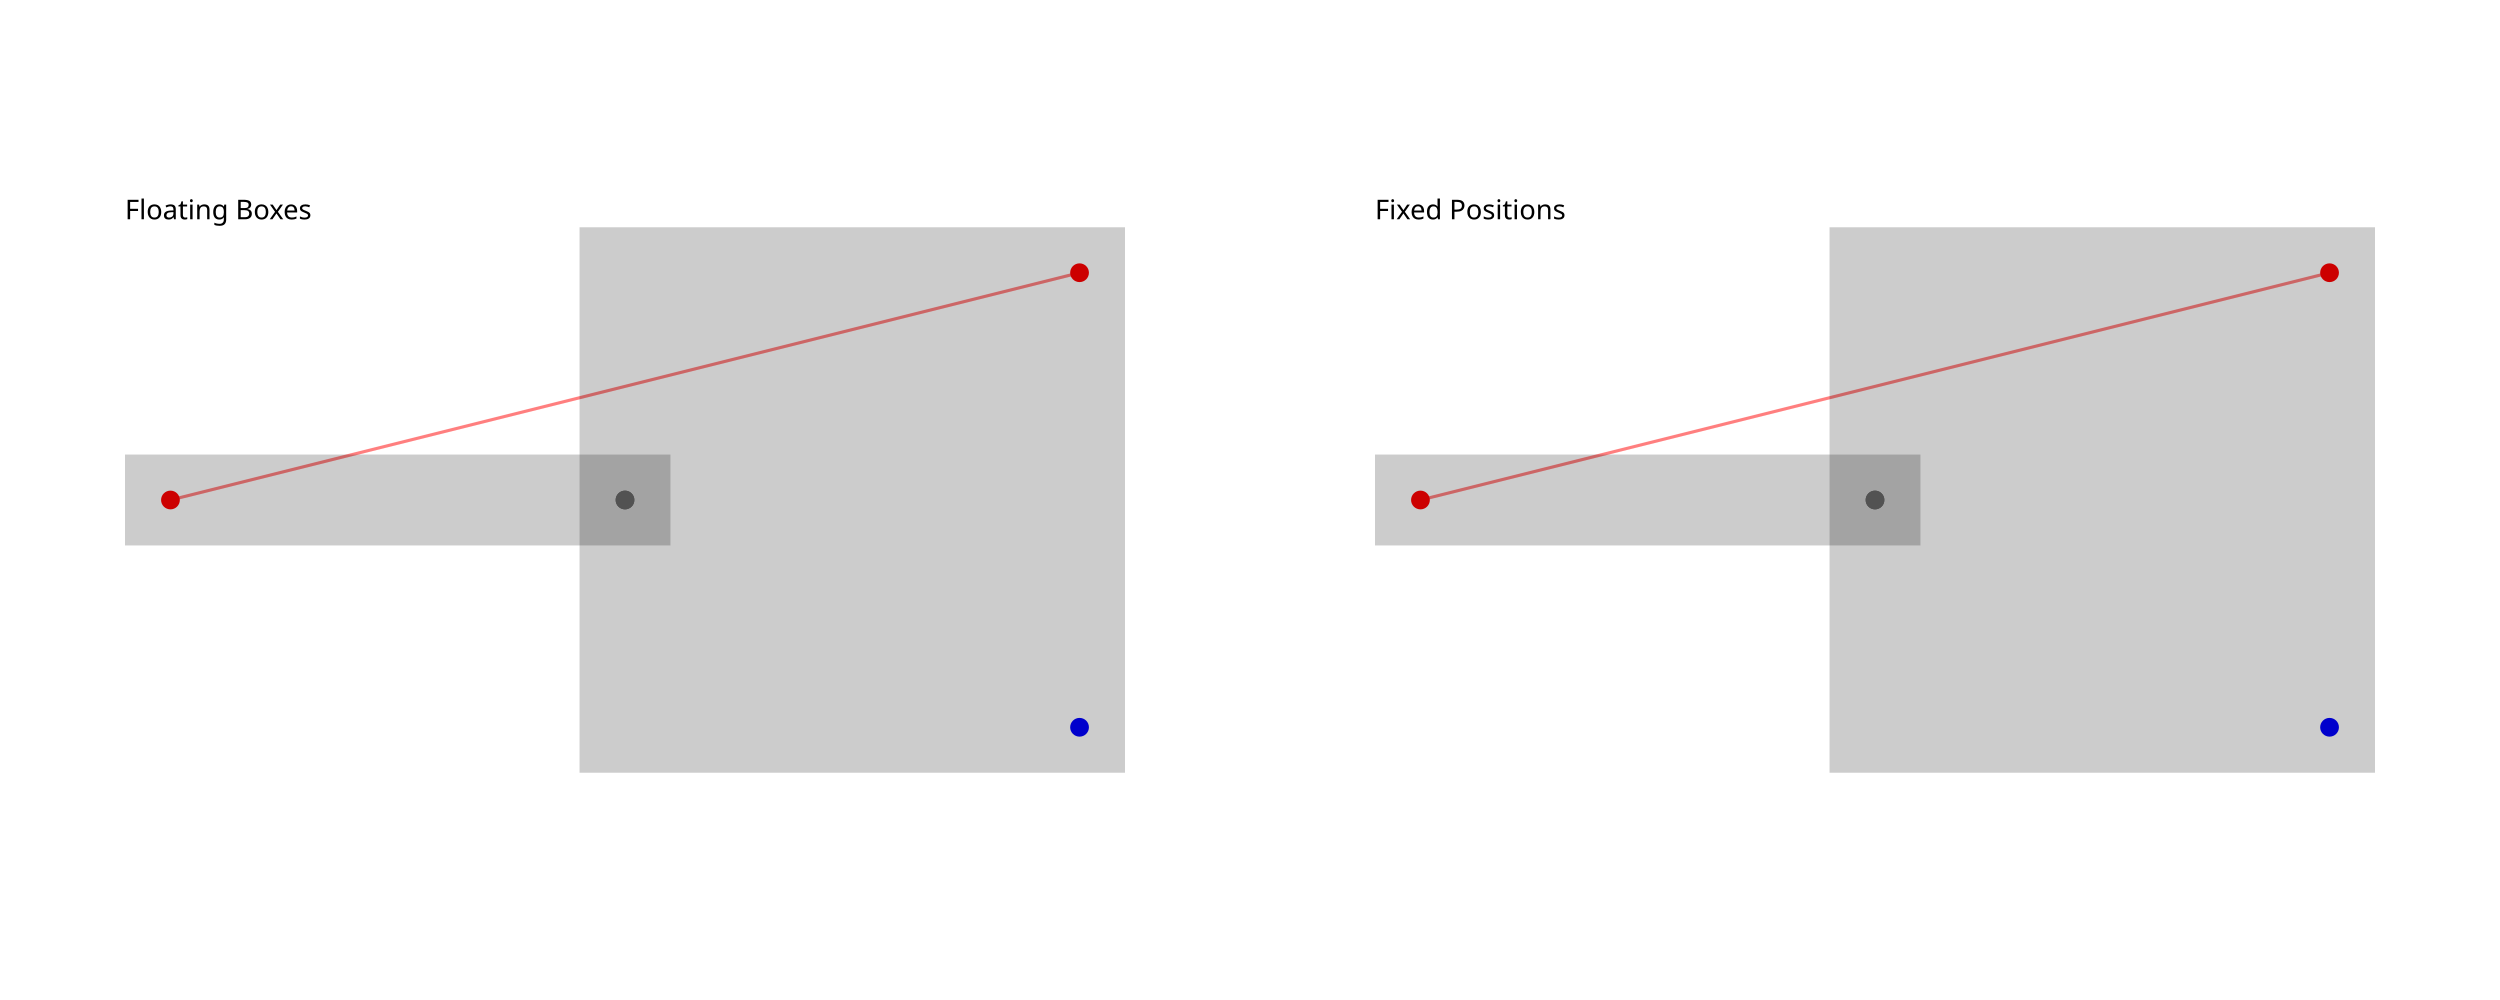
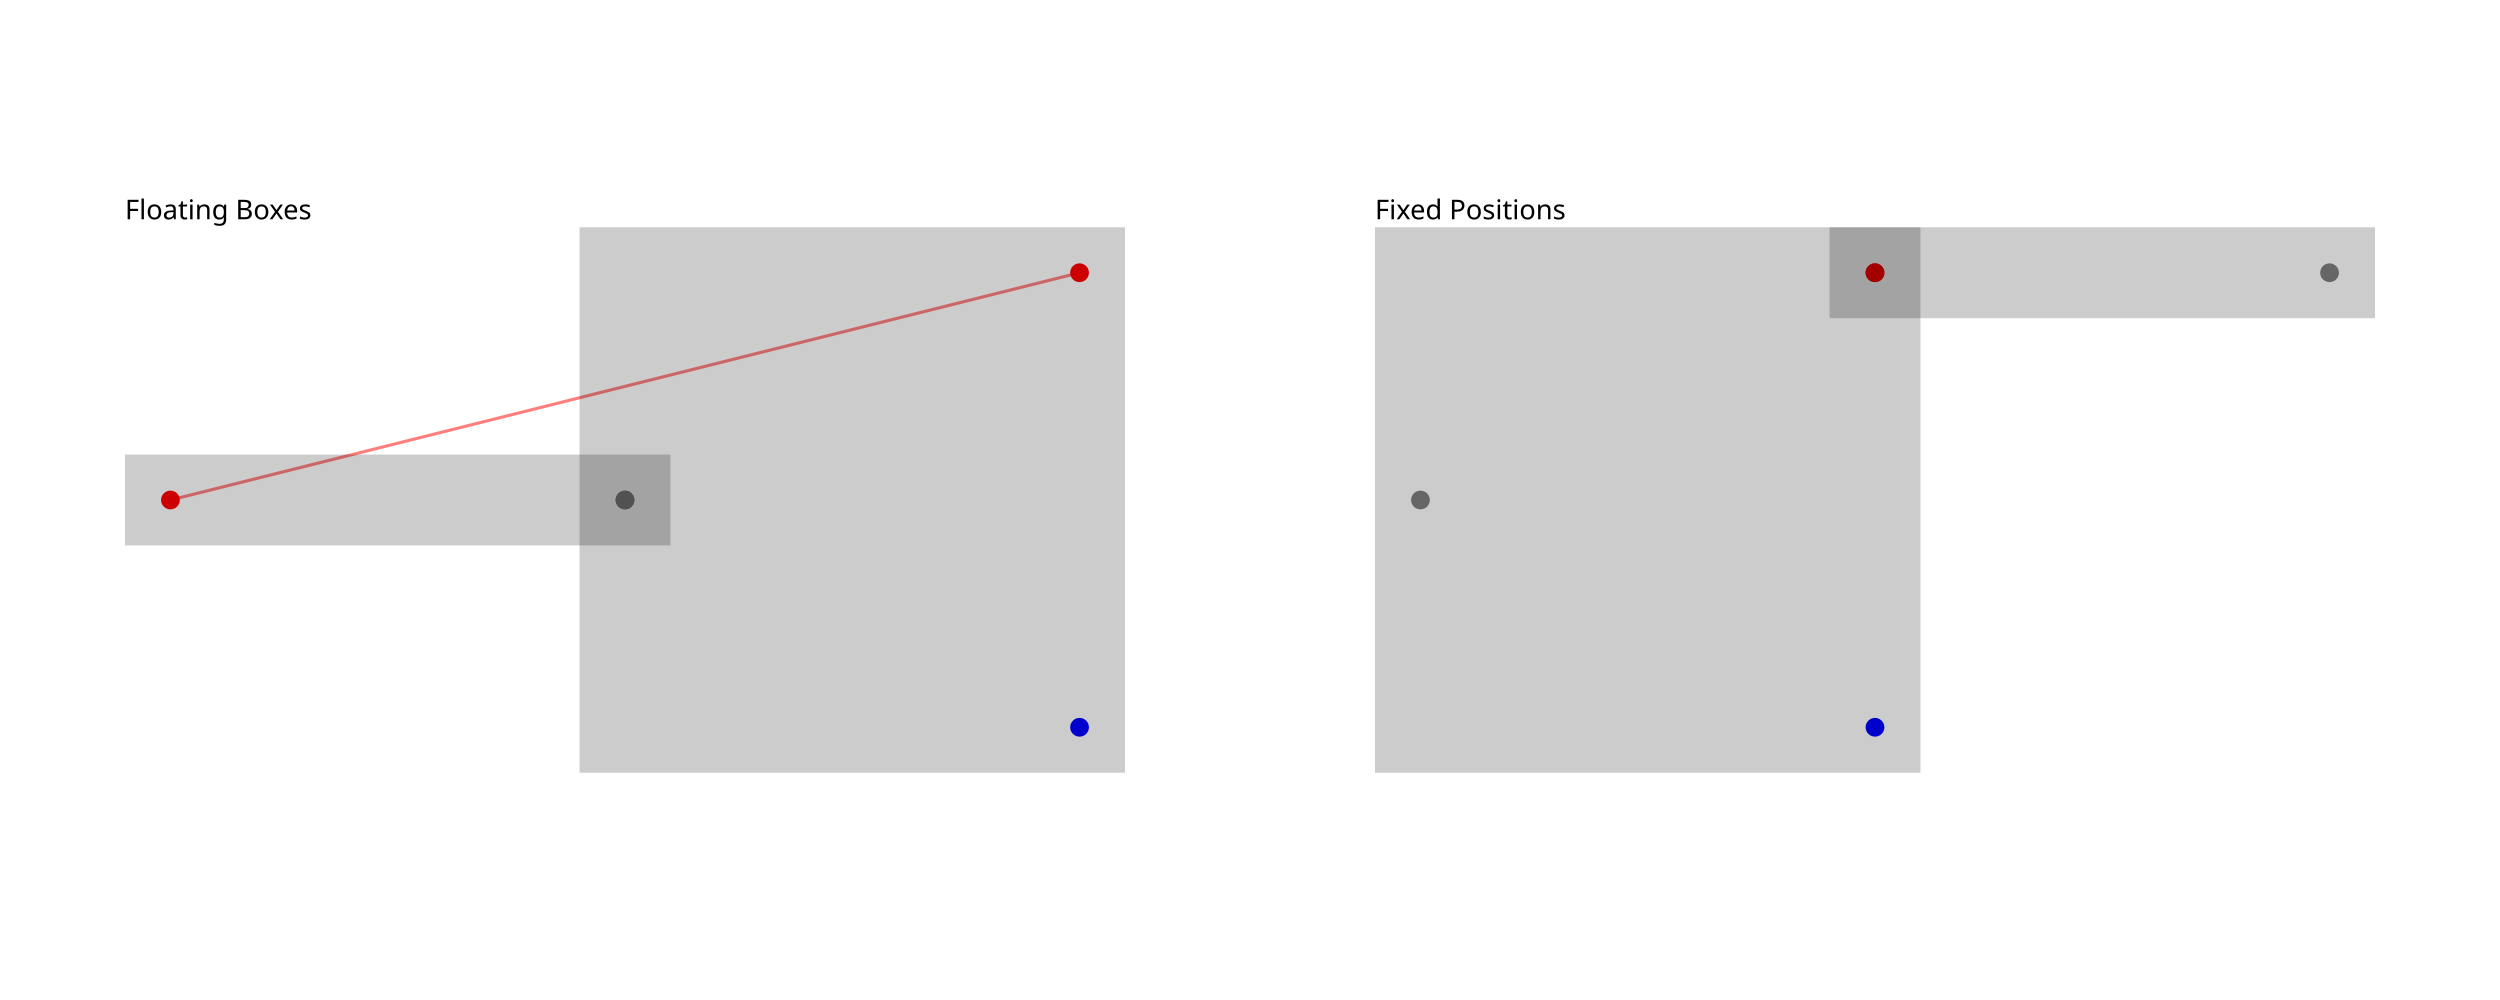
<svg xmlns="http://www.w3.org/2000/svg" width="800" height="320" viewBox="0 0 800 320">
  <rect width="100%" height="100%" fill="white" />
  <g>
    <circle data-type="point" data-label="P1 red N1" data-x="0.5" data-y="0.25" cx="345.455" cy="87.273" r="3" fill="red" />
  </g>
  <g>
    <circle data-type="point" data-label="P2 blue N2" data-x="0.5" data-y="-0.25" cx="345.455" cy="232.727" r="3" fill="blue" />
  </g>
  <g>
    <circle data-type="point" data-label="CENTER gray N3" data-x="0" data-y="0" cx="200" cy="160" r="3" fill="gray" />
  </g>
  <g>
    <circle data-type="point" data-label="P1 red N1" data-x="-0.5" data-y="0" cx="54.545" cy="160" r="3" fill="red" />
  </g>
  <g>
    <circle data-type="point" data-label="CENTER gray N4" data-x="0" data-y="0" cx="200" cy="160" r="3" fill="gray" />
  </g>
  <g>
-     <circle data-type="point" data-label="P1 red N1" data-x="1.875" data-y="0.25" cx="745.455" cy="87.273" r="3" fill="red" />
+     <circle data-type="point" data-label="P1 red N1" data-x="1.375" data-y="0.25" cx="600" cy="87.273" r="3" fill="red" />
  </g>
  <g>
-     <circle data-type="point" data-label="P2 blue N2" data-x="1.875" data-y="-0.25" cx="745.455" cy="232.727" r="3" fill="blue" />
+     <circle data-type="point" data-label="P2 blue N2" data-x="1.375" data-y="-0.25" cx="600" cy="232.727" r="3" fill="blue" />
  </g>
  <g>
-     <circle data-type="point" data-label="CENTER gray N3" data-x="1.375" data-y="0" cx="600" cy="160" r="3" fill="gray" />
+     <circle data-type="point" data-label="CENTER gray N3" data-x="0.875" data-y="0" cx="454.545" cy="160" r="3" fill="gray" />
  </g>
  <g>
-     <circle data-type="point" data-label="P1 red N1" data-x="0.875" data-y="0" cx="454.545" cy="160" r="3" fill="red" />
+     <circle data-type="point" data-label="P1 red N1" data-x="1.375" data-y="0.25" cx="600" cy="87.273" r="3" fill="red" />
  </g>
  <g>
-     <circle data-type="point" data-label="CENTER gray N4" data-x="1.375" data-y="0" cx="600" cy="160" r="3" fill="gray" />
+     <circle data-type="point" data-label="CENTER gray N4" data-x="1.875" data-y="0.25" cx="745.455" cy="87.273" r="3" fill="gray" />
  </g>
  <g>
    <polyline data-points="0.5,0.25 -0.5,0" data-type="line" data-label="" points="345.455,87.273 54.545,160" fill="none" stroke="hsl(0, 100%, 50%, 0.5)" stroke-width="1" />
  </g>
  <g>
-     <polyline data-points="1.875,0.25 0.875,0" data-type="line" data-label="" points="745.455,87.273 454.545,160" fill="none" stroke="hsl(0, 100%, 50%, 0.5)" stroke-width="1" />
+     <polyline data-points="1.375,0.25 1.375,0.25" data-type="line" data-label="" points="600,87.273 600,87.273" fill="none" stroke="hsl(0, 100%, 50%, 0.5)" stroke-width="1" />
  </g>
  <g>
    <rect data-type="rect" data-label="A" data-x="0.25" data-y="0" x="185.455" y="72.727" width="174.545" height="174.545" fill="rgba(0, 0, 0, 0.2)" stroke="black" stroke-width="0.003" />
  </g>
  <g>
    <rect data-type="rect" data-label="B" data-x="-0.25" data-y="0" x="40" y="145.455" width="174.545" height="29.091" fill="rgba(0, 0, 0, 0.2)" stroke="black" stroke-width="0.003" />
  </g>
  <g>
-     <rect data-type="rect" data-label="A" data-x="1.625" data-y="0" x="585.455" y="72.727" width="174.545" height="174.545" fill="rgba(0, 0, 0, 0.2)" stroke="black" stroke-width="0.003" />
+     <rect data-type="rect" data-label="A" data-x="1.125" data-y="0" x="440" y="72.727" width="174.545" height="174.545" fill="rgba(0, 0, 0, 0.2)" stroke="black" stroke-width="0.003" />
  </g>
  <g>
-     <rect data-type="rect" data-label="B" data-x="1.125" data-y="0" x="440" y="145.455" width="174.545" height="29.091" fill="rgba(0, 0, 0, 0.2)" stroke="black" stroke-width="0.003" />
+     <rect data-type="rect" data-label="B" data-x="1.625" data-y="0.25" x="585.455" y="72.727" width="174.545" height="29.091" fill="rgba(0, 0, 0, 0.2)" stroke="black" stroke-width="0.003" />
  </g>
  <text data-type="text" data-label="Floating Boxes" data-x="-0.55" data-y="0.3" x="40" y="72.727" fill="black" font-size="8.727" font-family="sans-serif" text-anchor="start" dominant-baseline="text-after-edge">Floating Boxes</text>
  <text data-type="text" data-label="Fixed Positions" data-x="0.825" data-y="0.3" x="440" y="72.727" fill="black" font-size="8.727" font-family="sans-serif" text-anchor="start" dominant-baseline="text-after-edge">Fixed Positions</text>
  <g id="crosshair" style="display: none">
    <line id="crosshair-h" y1="0" y2="320" stroke="#666" stroke-width="0.5" />
    <line id="crosshair-v" x1="0" x2="800" stroke="#666" stroke-width="0.5" />
    <text id="coordinates" font-family="monospace" font-size="12" fill="#666" />
  </g>
</svg>
